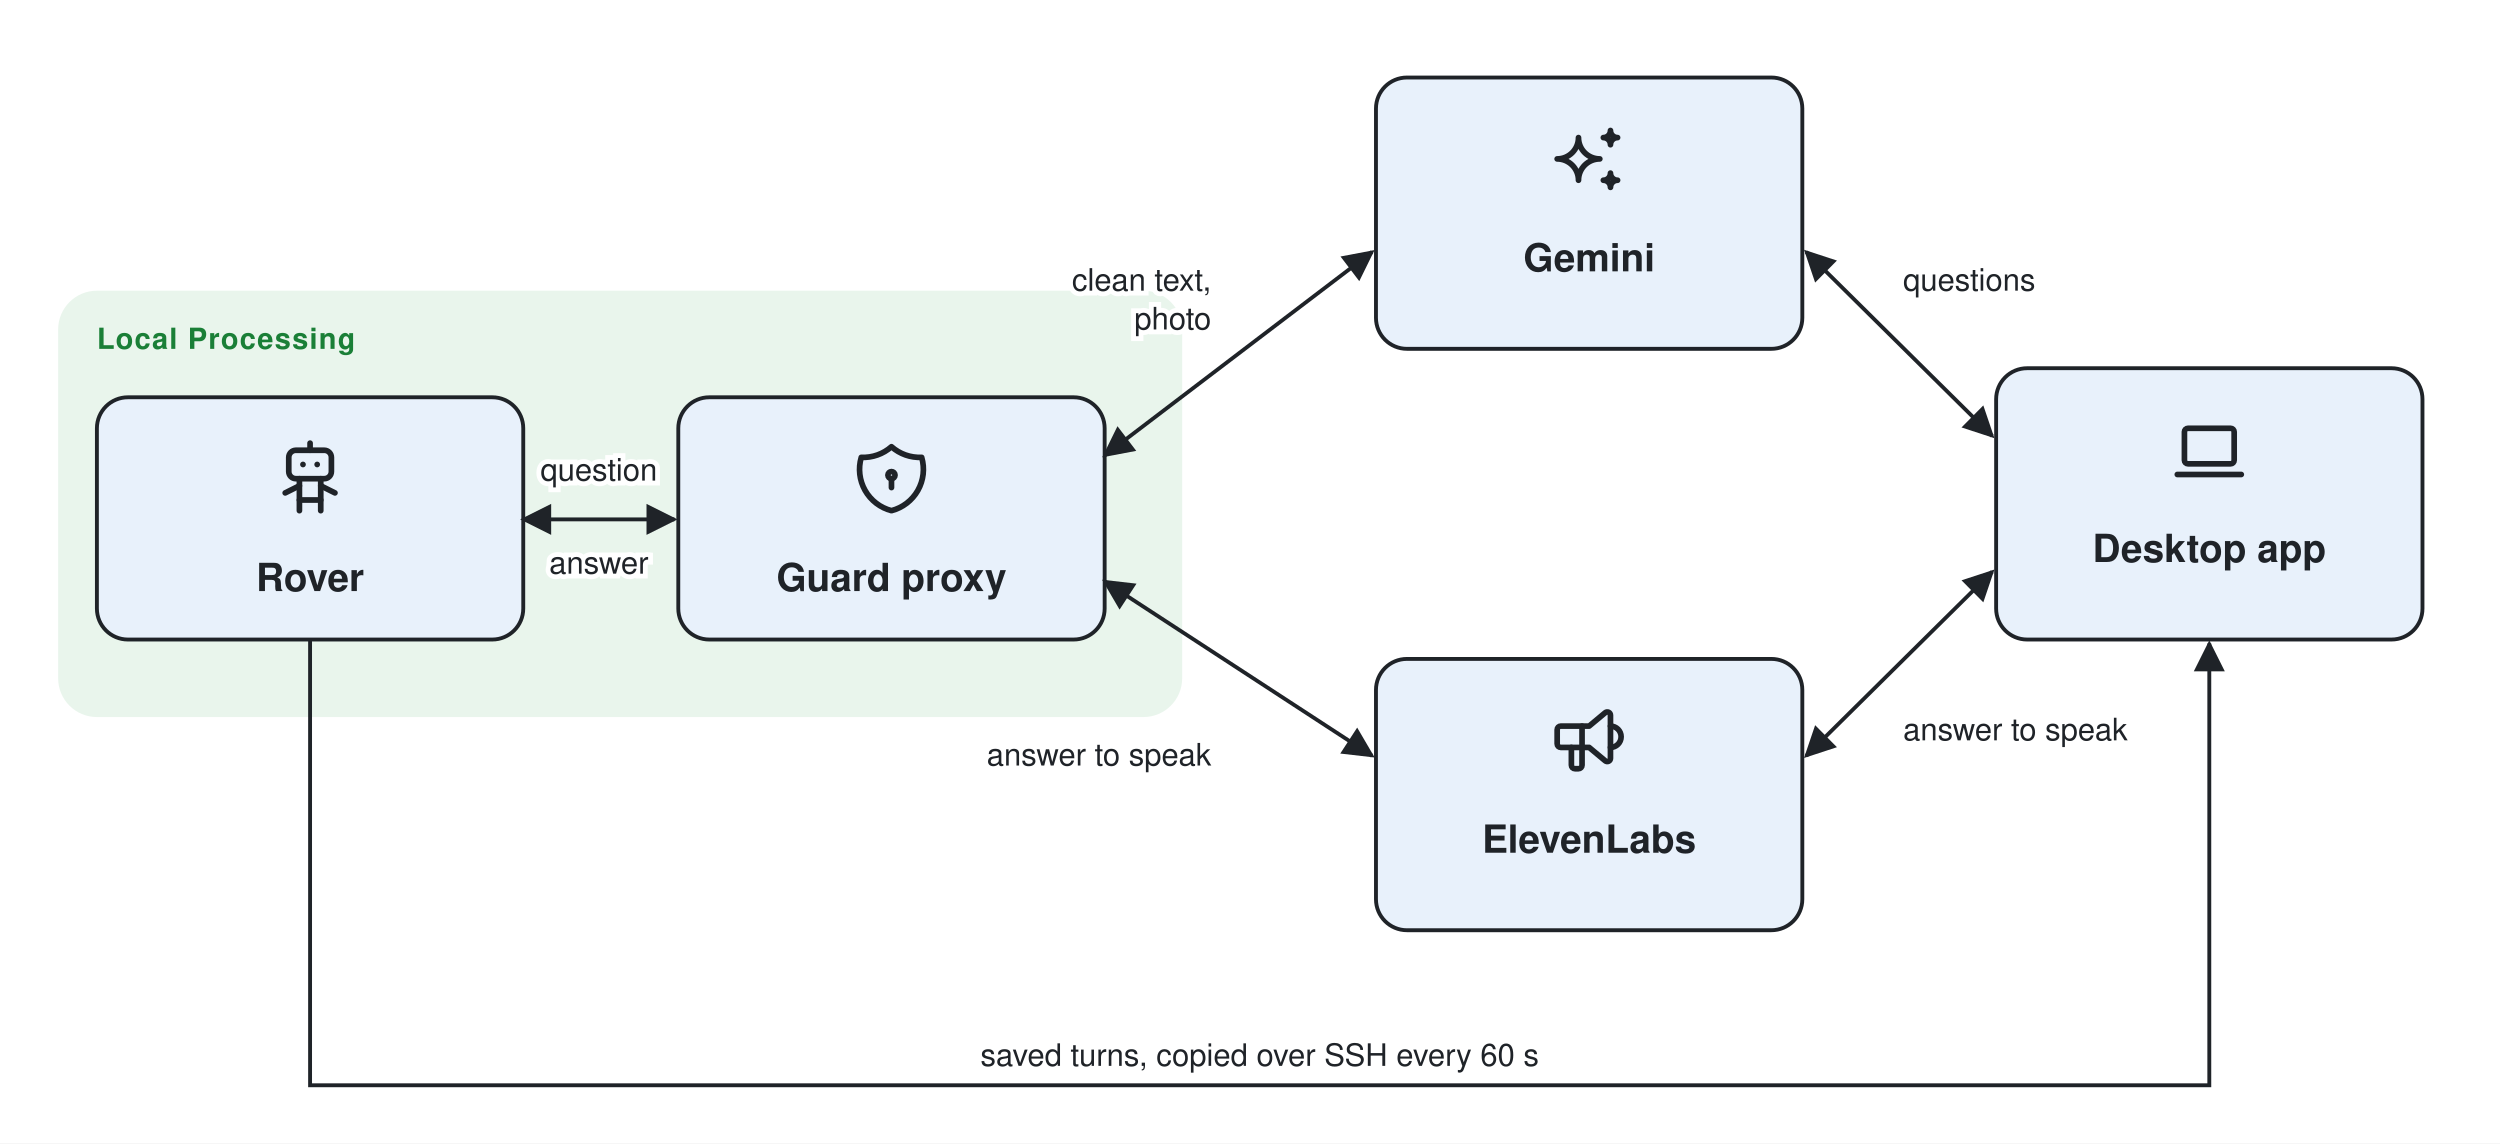
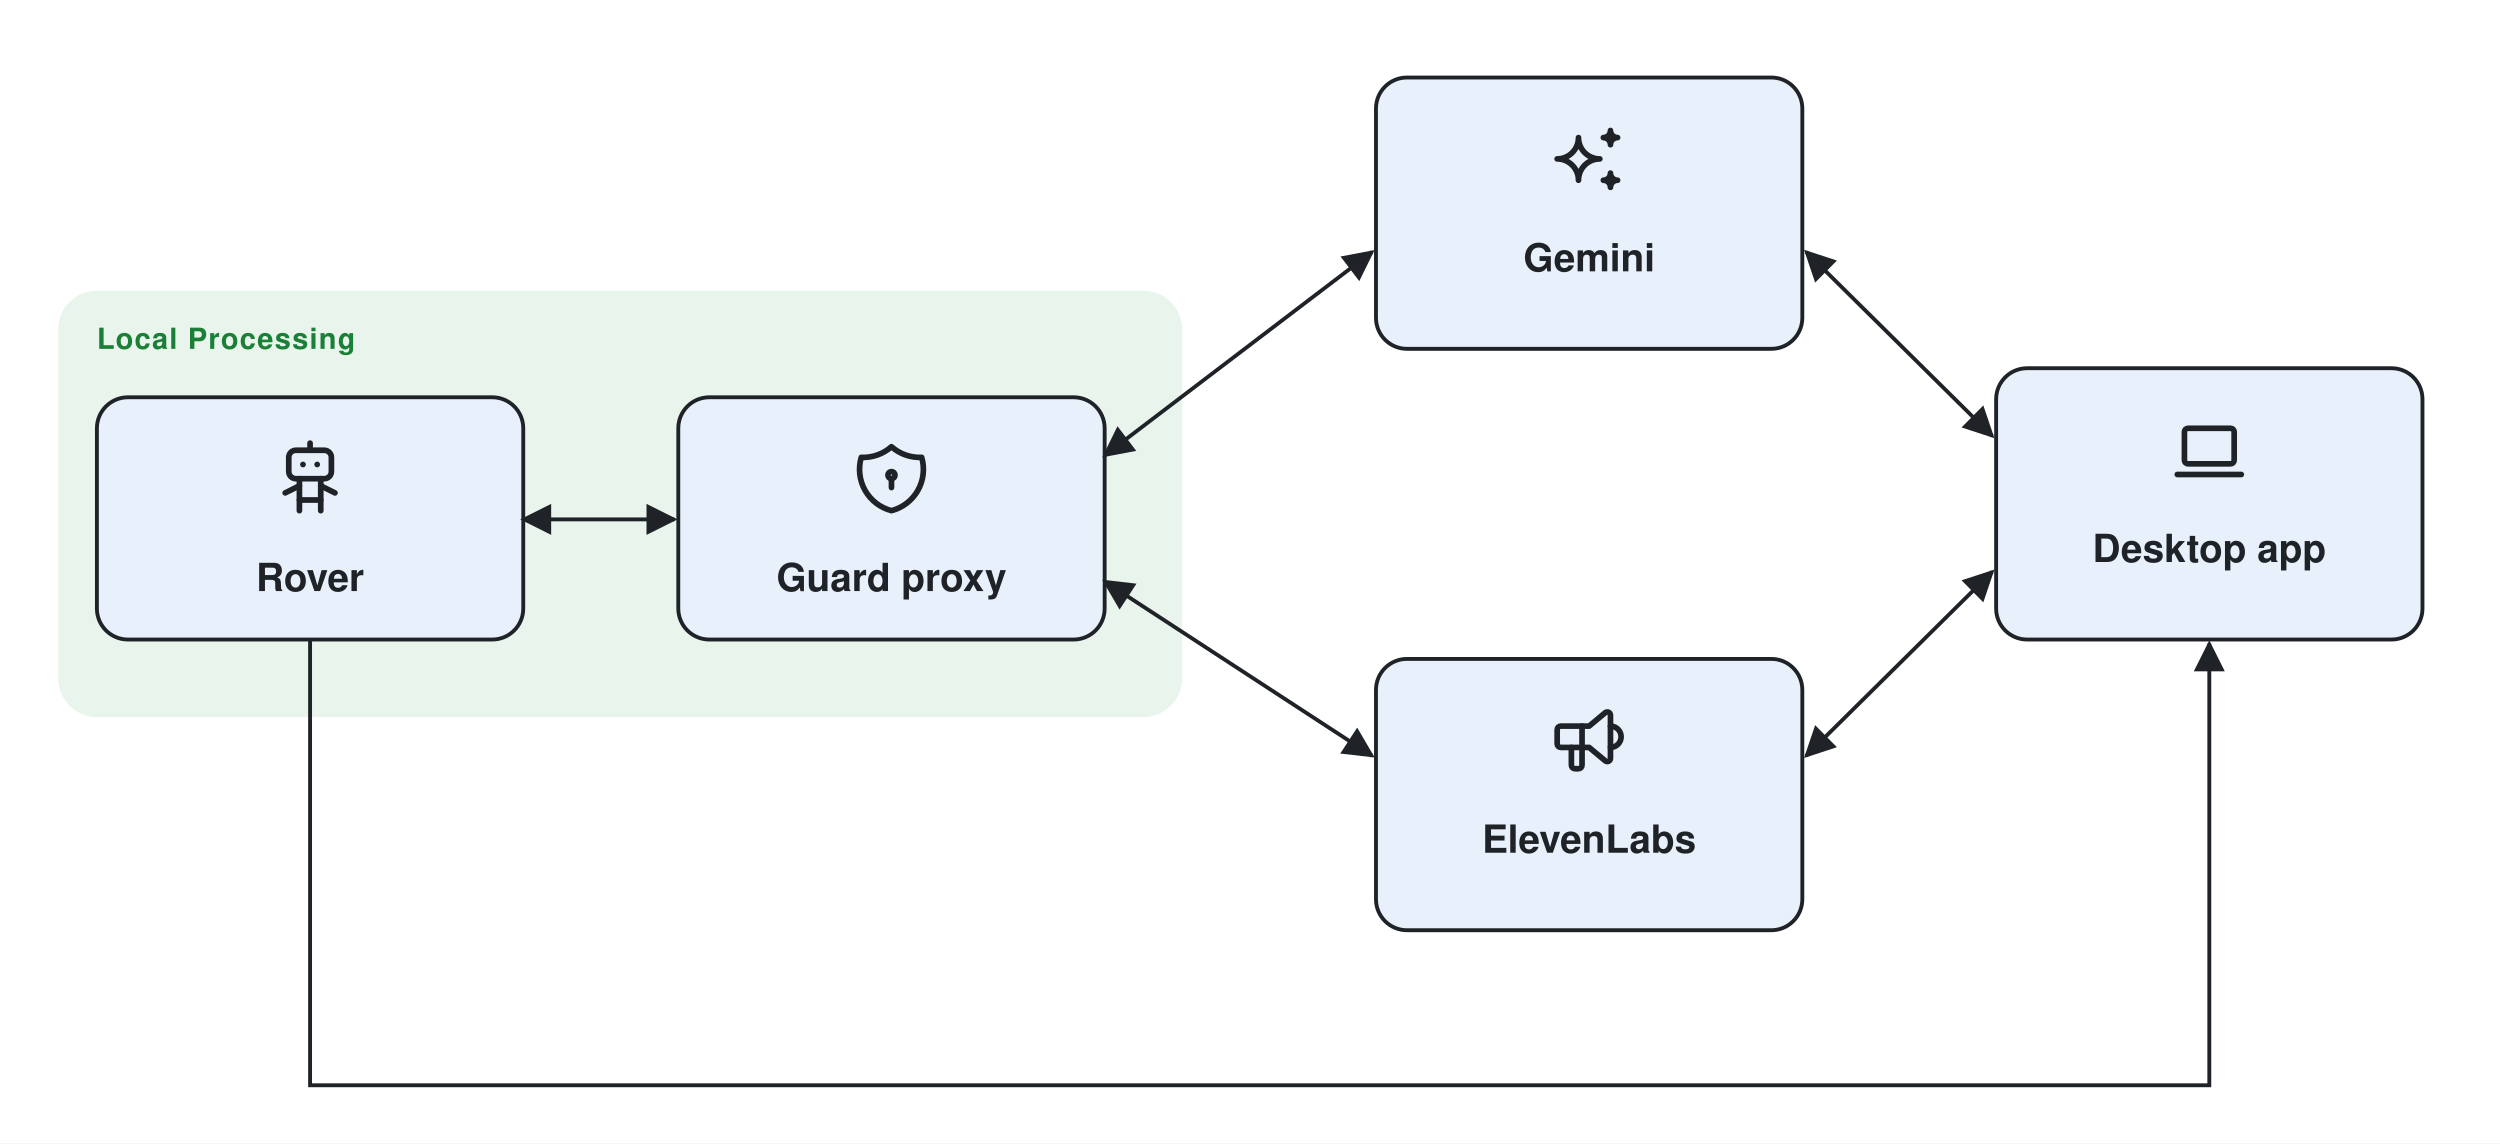
<svg xmlns="http://www.w3.org/2000/svg" viewBox="0 0 1290 590" width="1290" height="590" font-family="-apple-system, 'Segoe UI', Helvetica, Arial, sans-serif" role="img" aria-label="Parts of Beaver: on the rover, local processing puts a guard proxy between the rover and the remote AI services; the proxy sends Gemini clean text and a photo and sends ElevenLabs the checked answer; the desktop app sends Gemini its own questions and copies each saved rover turn over SSH every 60 seconds.">
  <defs>
    <marker id="head" viewBox="0 0 10 10" refX="9" refY="5" markerWidth="8" markerHeight="8" orient="auto">
      <path d="M0,0 L10,5 L0,10 z" fill="#1f2328" />
    </marker>
    <marker id="tail" viewBox="0 0 10 10" refX="1" refY="5" markerWidth="8" markerHeight="8" orient="auto">
      <path d="M10,0 L0,5 L10,10 z" fill="#1f2328" />
    </marker>
  </defs>
  <rect width="1290" height="590" fill="#ffffff" />
  <rect x="30" y="150" width="580" height="220" rx="20" fill="#e9f5ec" />
  <text x="50" y="180" font-size="15" font-weight="700" letter-spacing="0.6" fill="#1a7f37">Local Processing</text>
  <rect x="50" y="205" width="220" height="125" rx="16" fill="#e8f1fb" stroke="#1f2328" stroke-width="2" />
  <g transform="translate(138.0,225) scale(1.833333)" fill="none" stroke="#1f2328" stroke-width="1.6" stroke-linecap="round" stroke-linejoin="round">
    <path d="M6 6a2 2 0 0 1 2 -2h8a2 2 0 0 1 2 2v4a2 2 0 0 1 -2 2h-8a2 2 0 0 1 -2 -2l0 -4" />
    <path d="M12 2v2" />
    <path d="M9 12v9" />
    <path d="M15 12v9" />
    <path d="M5 16l4 -2" />
    <path d="M15 14l4 2" />
    <path d="M9 18h6" />
    <path d="M10 8v.01" />
    <path d="M14 8v.01" />
  </g>
  <text x="160.0" y="305" text-anchor="middle" font-size="20" font-weight="600" fill="#1f2328">Rover</text>
  <rect x="350" y="205" width="220" height="125" rx="16" fill="#e8f1fb" stroke="#1f2328" stroke-width="2" />
  <g transform="translate(438.0,225) scale(1.833333)" fill="none" stroke="#1f2328" stroke-width="1.6" stroke-linecap="round" stroke-linejoin="round">
    <path d="M12 3a12 12 0 0 0 8.5 3a12 12 0 0 1 -8.5 15a12 12 0 0 1 -8.5 -15a12 12 0 0 0 8.5 -3" />
    <path d="M11 11a1 1 0 1 0 2 0a1 1 0 1 0 -2 0" />
    <path d="M12 12l0 2.5" />
  </g>
  <text x="460.0" y="305" text-anchor="middle" font-size="20" font-weight="600" fill="#1f2328">Guard proxy</text>
  <rect x="710" y="40" width="220" height="140" rx="16" fill="#e8f1fb" stroke="#1f2328" stroke-width="2" />
  <g transform="translate(798.0,60) scale(1.833333)" fill="none" stroke="#1f2328" stroke-width="1.6" stroke-linecap="round" stroke-linejoin="round">
    <path d="M16 18a2 2 0 0 1 2 2a2 2 0 0 1 2 -2a2 2 0 0 1 -2 -2a2 2 0 0 1 -2 2m0 -12a2 2 0 0 1 2 2a2 2 0 0 1 2 -2a2 2 0 0 1 -2 -2a2 2 0 0 1 -2 2m-7 12a6 6 0 0 1 6 -6a6 6 0 0 1 -6 -6a6 6 0 0 1 -6 6a6 6 0 0 1 6 6" />
  </g>
  <text x="820.0" y="140" text-anchor="middle" font-size="20" font-weight="600" fill="#1f2328">Gemini</text>
  <rect x="710" y="340" width="220" height="140" rx="16" fill="#e8f1fb" stroke="#1f2328" stroke-width="2" />
  <g transform="translate(798.0,360) scale(1.833333)" fill="none" stroke="#1f2328" stroke-width="1.6" stroke-linecap="round" stroke-linejoin="round">
    <path d="M18 8a3 3 0 0 1 0 6" />
    <path d="M10 8v11a1 1 0 0 1 -1 1h-1a1 1 0 0 1 -1 -1v-5" />
    <path d="M12 8l4.524 -3.77a.9 .9 0 0 1 1.476 .692v12.156a.9 .9 0 0 1 -1.476 .692l-4.524 -3.77h-8a1 1 0 0 1 -1 -1v-4a1 1 0 0 1 1 -1h8" />
  </g>
  <text x="820.0" y="440" text-anchor="middle" font-size="20" font-weight="600" fill="#1f2328">ElevenLabs</text>
  <rect x="1030" y="190" width="220" height="140" rx="16" fill="#e8f1fb" stroke="#1f2328" stroke-width="2" />
  <g transform="translate(1118.0,210) scale(1.833333)" fill="none" stroke="#1f2328" stroke-width="1.6" stroke-linecap="round" stroke-linejoin="round">
    <path d="M3 19l18 0" />
    <path d="M5 7a1 1 0 0 1 1 -1h12a1 1 0 0 1 1 1v8a1 1 0 0 1 -1 1h-12a1 1 0 0 1 -1 -1l0 -8" />
  </g>
  <text x="1140.0" y="290" text-anchor="middle" font-size="20" font-weight="600" fill="#1f2328">Desktop app</text>
  <polyline points="270,268 348,268" fill="none" stroke="#1f2328" stroke-width="2" marker-end="url(#head)" marker-start="url(#tail)" />
-   <text x="309" y="248" text-anchor="middle" font-size="16" fill="#1f2328" stroke="#ffffff" stroke-width="5" paint-order="stroke">question</text>
-   <text x="309" y="296" text-anchor="middle" font-size="16" fill="#1f2328" stroke="#ffffff" stroke-width="5" paint-order="stroke">answer</text>
  <polyline points="570,235 708,130" fill="none" stroke="#1f2328" stroke-width="2" marker-end="url(#head)" marker-start="url(#tail)" />
-   <text x="625" y="150" text-anchor="end" font-size="16" fill="#1f2328" stroke="#ffffff" stroke-width="5" paint-order="stroke">clean text,</text>
-   <text x="625" y="170" text-anchor="end" font-size="16" fill="#1f2328" stroke="#ffffff" stroke-width="5" paint-order="stroke">photo</text>
  <polyline points="570,300 708,390" fill="none" stroke="#1f2328" stroke-width="2" marker-end="url(#head)" marker-start="url(#tail)" />
-   <text x="625" y="395" text-anchor="end" font-size="16" fill="#1f2328" stroke="#ffffff" stroke-width="5" paint-order="stroke">answer to speak</text>
  <polyline points="1028,225 932,130" fill="none" stroke="#1f2328" stroke-width="2" marker-end="url(#head)" marker-start="url(#tail)" />
-   <text x="982" y="150" text-anchor="start" font-size="16" fill="#1f2328" stroke="#ffffff" stroke-width="5" paint-order="stroke">questions</text>
  <polyline points="1028,295 932,390" fill="none" stroke="#1f2328" stroke-width="2" marker-end="url(#head)" marker-start="url(#tail)" />
-   <text x="982" y="382" text-anchor="start" font-size="16" fill="#1f2328" stroke="#ffffff" stroke-width="5" paint-order="stroke">answer to speak</text>
  <polyline points="160,330 160,560 1140,560 1140,332" fill="none" stroke="#1f2328" stroke-width="2" marker-end="url(#head)" />
-   <text x="650" y="550" text-anchor="middle" font-size="16" fill="#1f2328" stroke="#ffffff" stroke-width="5" paint-order="stroke">saved turns, copied over SSH every 60 s</text>
</svg>
